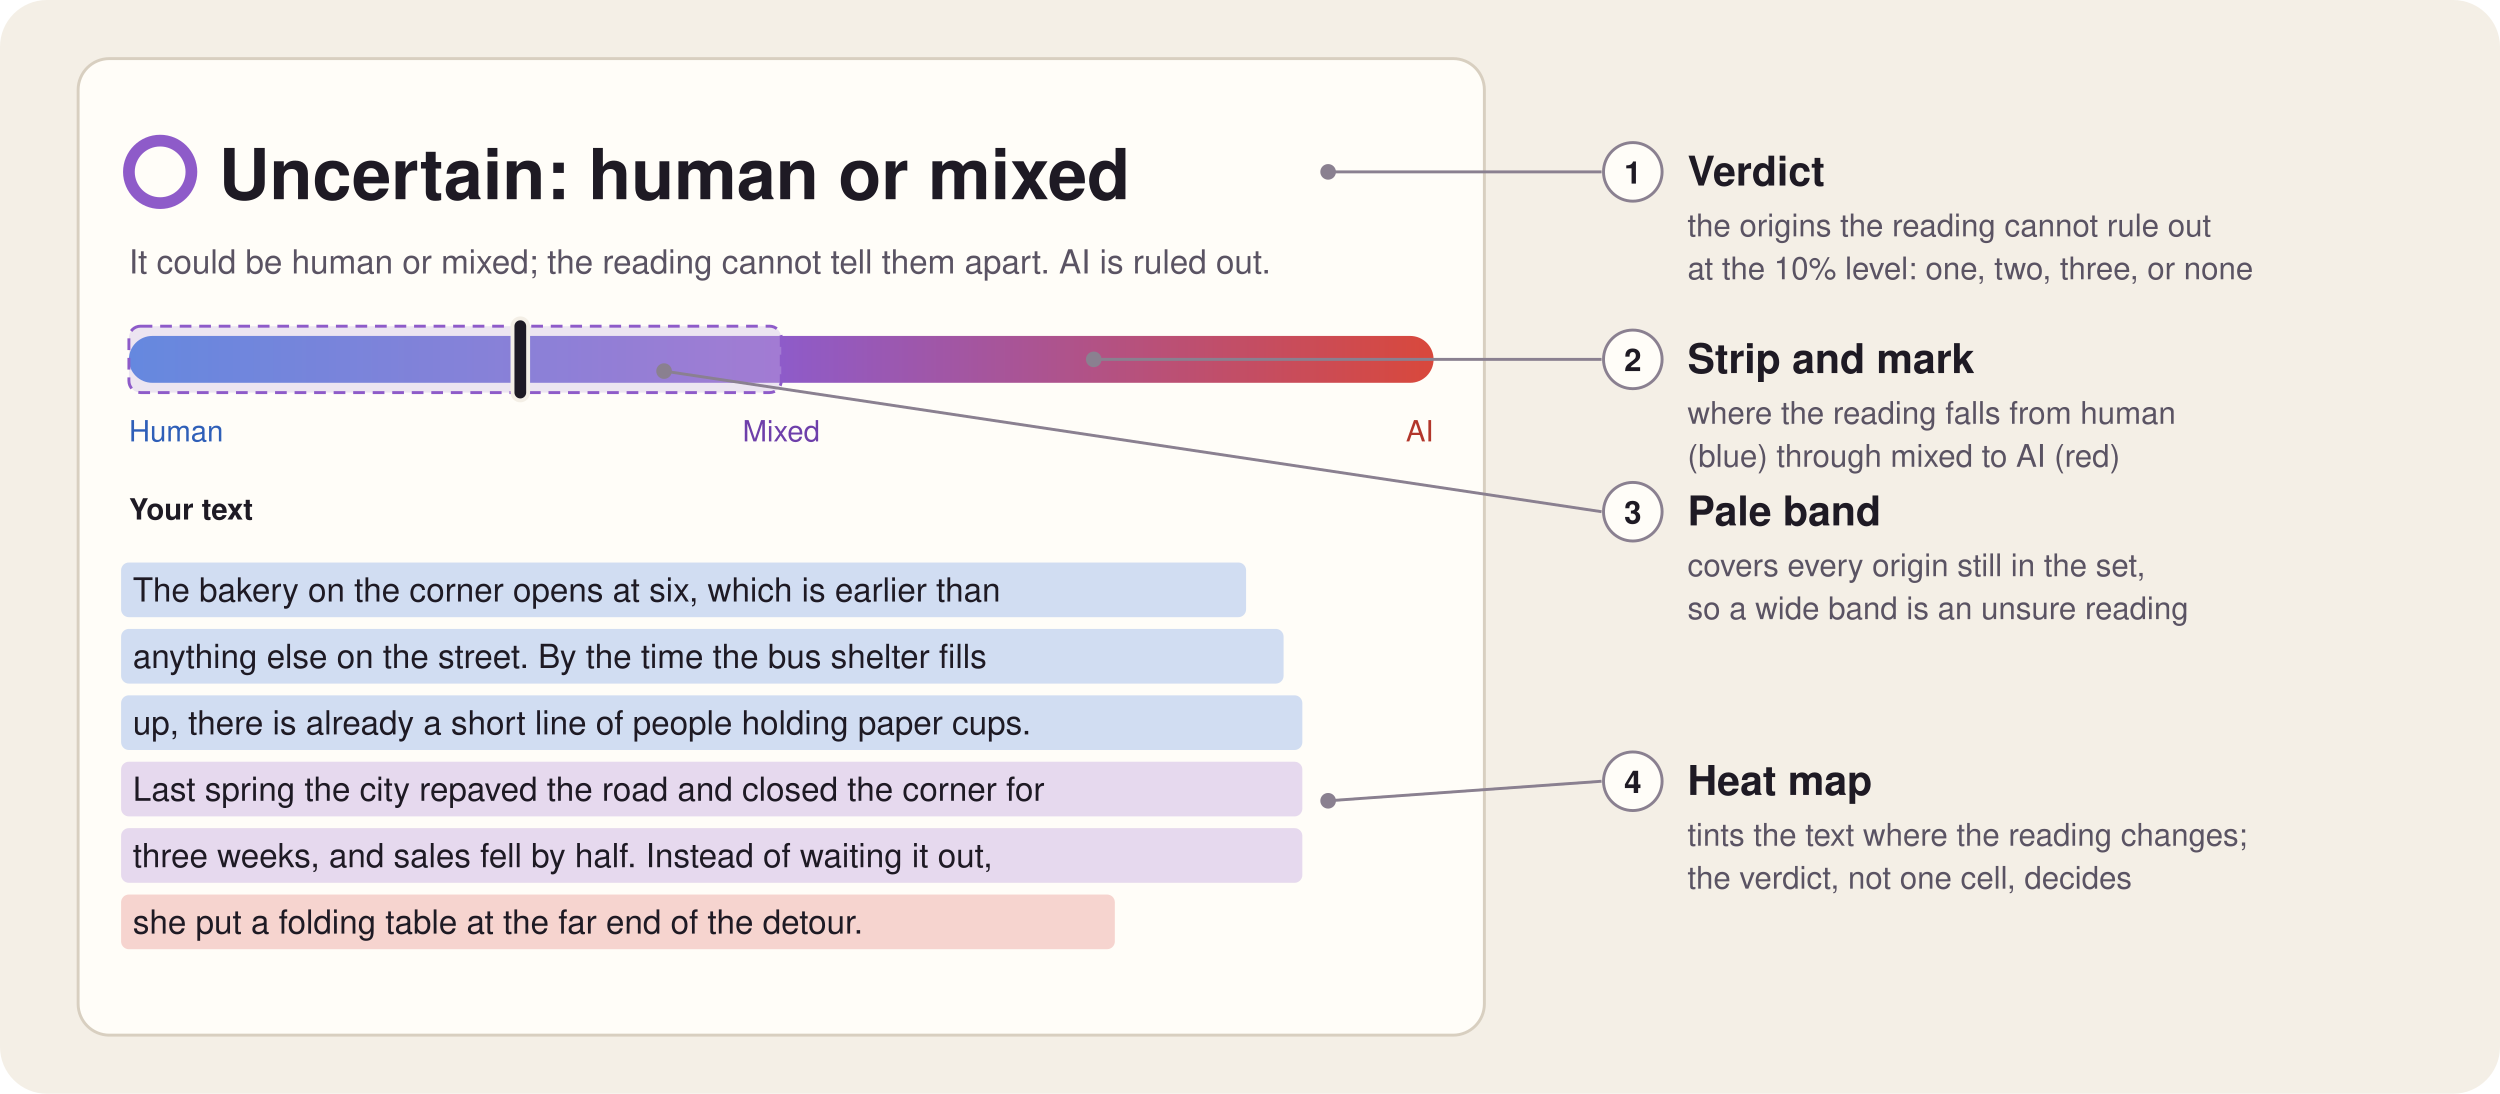
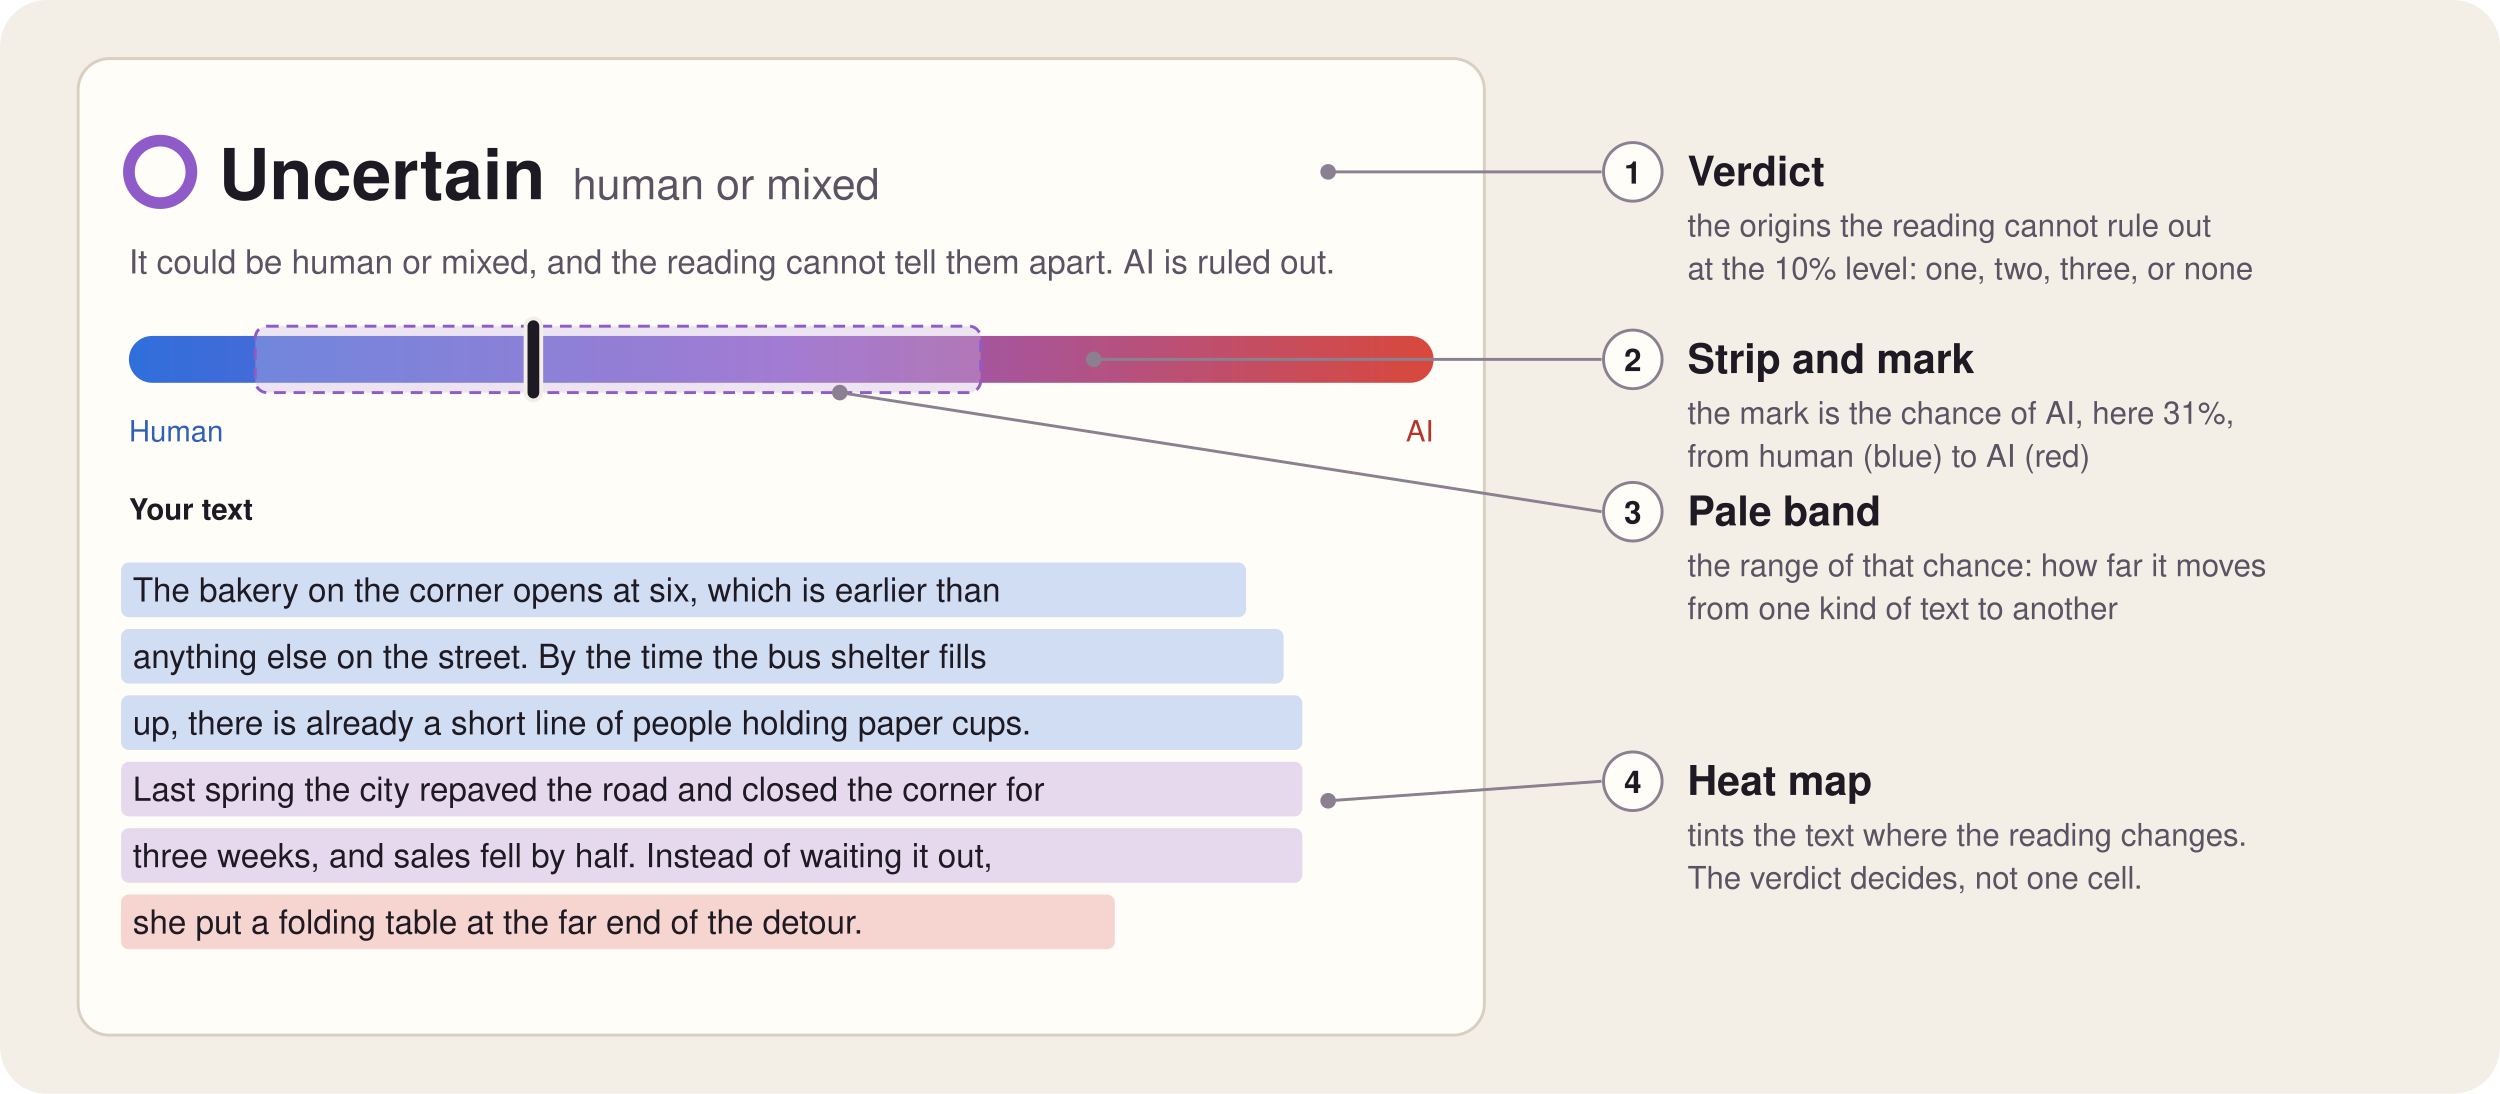
<svg xmlns="http://www.w3.org/2000/svg" viewBox="0 0 1280 560" width="1280" height="560" role="img">
  <defs>
    <linearGradient id="strip" x1="0" y1="0" x2="1" y2="0">
      <stop offset="0" stop-color="#2F6FDB" />
      <stop offset="0.5" stop-color="#8E5BC9" />
      <stop offset="1" stop-color="#D9483B" />
    </linearGradient>
    <marker id="arrow" viewBox="0 0 10 10" refX="9" refY="5" markerWidth="8" markerHeight="8" orient="auto-start-reverse">
      <path d="M0 0 L10 5 L0 10 z" fill="context-stroke" />
    </marker>
  </defs>
  <rect width="1280" height="560" rx="24" fill="#F4EFE6" />
  <rect x="40" y="30" width="720" height="500" rx="16" fill="#FFFDF8" stroke="#D8CFC0" stroke-width="1.5" />
  <circle cx="82" cy="88" r="16" fill="none" stroke="#8E5BC9" stroke-width="6" />
-   <text x="112" y="102" font-size="36" font-weight="600" fill="#1E1A24" font-family="'Segoe UI', 'Helvetica Neue', Helvetica, Arial, sans-serif">Uncertain: human or mixed</text>
-   <text x="66" y="140" font-size="17" fill="#5A5363" font-family="'Segoe UI', 'Helvetica Neue', Helvetica, Arial, sans-serif">It could be human or mixed; the reading cannot tell them apart. AI is ruled out.</text>
+   <text x="112" y="102" font-size="36" font-weight="600" fill="#1E1A24" font-family="'Segoe UI', 'Helvetica Neue', Helvetica, Arial, sans-serif">Uncertain<tspan dx="14" font-size="22" font-weight="400" fill="#5A5363">human or mixed</tspan>
+   </text>
+   <text x="66" y="140" font-size="17" fill="#5A5363" font-family="'Segoe UI', 'Helvetica Neue', Helvetica, Arial, sans-serif">It could be human or mixed, and the reading cannot tell them apart. AI is ruled out.</text>
  <rect x="66" y="172" width="668" height="24" rx="12.0" fill="url(#strip)" />
-   <rect x="66.0" y="167" width="334.0" height="34" rx="6" fill="#C9B8E6" fill-opacity="0.35" stroke="#8E5BC9" stroke-width="1.5" stroke-dasharray="6 4" />
-   <rect x="262.4" y="163" width="8" height="42" rx="4" fill="#1E1A24" stroke="#F4EFE6" stroke-width="2" />
+   <rect x="130.7" y="167" width="371.4" height="34" rx="6" fill="#C9B8E6" fill-opacity="0.35" stroke="#8E5BC9" stroke-width="1.5" stroke-dasharray="6 4" />
+   <rect x="269.1" y="163" width="8" height="42" rx="4" fill="#1E1A24" stroke="#F4EFE6" stroke-width="2" />
  <text x="66" y="226" font-size="15" fill="#2F5FB8" font-family="'Segoe UI', 'Helvetica Neue', Helvetica, Arial, sans-serif">Human</text>
-   <text x="400.0" y="226" font-size="15" fill="#6E3FAA" text-anchor="middle" font-family="'Segoe UI', 'Helvetica Neue', Helvetica, Arial, sans-serif">Mixed</text>
  <text x="734" y="226" font-size="15" fill="#B2362B" text-anchor="end" font-family="'Segoe UI', 'Helvetica Neue', Helvetica, Arial, sans-serif">AI</text>
  <text x="66" y="266" font-size="15" font-weight="600" fill="#1E1A24" font-family="'Segoe UI', 'Helvetica Neue', Helvetica, Arial, sans-serif">Your text</text>
  <rect x="62" y="288" width="576.0" height="28" rx="4" fill="#2F6FDB" fill-opacity="0.22" />
  <text x="68" y="308" font-size="17" fill="#1E1A24" font-family="'Segoe UI', 'Helvetica Neue', Helvetica, Arial, sans-serif">The bakery on the corner opens at six, which is earlier than</text>
  <rect x="62" y="322" width="595.2" height="28" rx="4" fill="#2F6FDB" fill-opacity="0.22" />
  <text x="68" y="342" font-size="17" fill="#1E1A24" font-family="'Segoe UI', 'Helvetica Neue', Helvetica, Arial, sans-serif">anything else on the street. By the time the bus shelter fills</text>
  <rect x="62" y="356" width="604.8" height="28" rx="4" fill="#2F6FDB" fill-opacity="0.22" />
  <text x="68" y="376" font-size="17" fill="#1E1A24" font-family="'Segoe UI', 'Helvetica Neue', Helvetica, Arial, sans-serif">up, there is already a short line of people holding paper cups.</text>
  <rect x="62" y="390" width="604.8" height="28" rx="4" fill="#8E5BC9" fill-opacity="0.22" />
  <text x="68" y="410" font-size="17" fill="#1E1A24" font-family="'Segoe UI', 'Helvetica Neue', Helvetica, Arial, sans-serif">Last spring the city repaved the road and closed the corner for</text>
  <rect x="62" y="424" width="604.8" height="28" rx="4" fill="#8E5BC9" fill-opacity="0.22" />
  <text x="68" y="444" font-size="17" fill="#1E1A24" font-family="'Segoe UI', 'Helvetica Neue', Helvetica, Arial, sans-serif">three weeks, and sales fell by half. Instead of waiting it out,</text>
  <rect x="62" y="458" width="508.8" height="28" rx="4" fill="#D9483B" fill-opacity="0.22" />
  <text x="68" y="478" font-size="17" fill="#1E1A24" font-family="'Segoe UI', 'Helvetica Neue', Helvetica, Arial, sans-serif">she put a folding table at the far end of the detour.</text>
  <path d="M680 88 L820 88" stroke="#8A8090" stroke-width="1.5" fill="none" />
  <circle cx="680" cy="88" r="4" fill="#8A8090" />
  <circle cx="836" cy="88" r="15" fill="#FFFDF8" stroke="#8A8090" stroke-width="1.5" />
  <text x="836" y="94" font-size="16" font-weight="600" fill="#1E1A24" text-anchor="middle" font-family="'Segoe UI', 'Helvetica Neue', Helvetica, Arial, sans-serif">1</text>
  <text x="864" y="95" font-size="21" font-weight="600" fill="#1E1A24" font-family="'Segoe UI', 'Helvetica Neue', Helvetica, Arial, sans-serif">Verdict</text>
  <text x="864" y="121" font-size="16" fill="#5A5363" font-family="'Segoe UI', 'Helvetica Neue', Helvetica, Arial, sans-serif">the origins the reading cannot rule out</text>
  <text x="864" y="143" font-size="16" fill="#5A5363" font-family="'Segoe UI', 'Helvetica Neue', Helvetica, Arial, sans-serif">at the 10% level: one, two, three, or none</text>
  <path d="M560 184 L820 184" stroke="#8A8090" stroke-width="1.5" fill="none" />
  <circle cx="560" cy="184" r="4" fill="#8A8090" />
  <circle cx="836" cy="184" r="15" fill="#FFFDF8" stroke="#8A8090" stroke-width="1.5" />
  <text x="836" y="190" font-size="16" font-weight="600" fill="#1E1A24" text-anchor="middle" font-family="'Segoe UI', 'Helvetica Neue', Helvetica, Arial, sans-serif">2</text>
  <text x="864" y="191" font-size="21" font-weight="600" fill="#1E1A24" font-family="'Segoe UI', 'Helvetica Neue', Helvetica, Arial, sans-serif">Strip and mark</text>
-   <text x="864" y="217" font-size="16" fill="#5A5363" font-family="'Segoe UI', 'Helvetica Neue', Helvetica, Arial, sans-serif">where the reading falls from human</text>
-   <text x="864" y="239" font-size="16" fill="#5A5363" font-family="'Segoe UI', 'Helvetica Neue', Helvetica, Arial, sans-serif">(blue) through mixed to AI (red)</text>
-   <path d="M340 190 L820 262" stroke="#8A8090" stroke-width="1.5" fill="none" />
-   <circle cx="340" cy="190" r="4" fill="#8A8090" />
+   <text x="864" y="217" font-size="16" fill="#5A5363" font-family="'Segoe UI', 'Helvetica Neue', Helvetica, Arial, sans-serif">the mark is the chance of AI, here 31%,</text>
+   <text x="864" y="239" font-size="16" fill="#5A5363" font-family="'Segoe UI', 'Helvetica Neue', Helvetica, Arial, sans-serif">from human (blue) to AI (red)</text>
+   <path d="M430 201 L820 262" stroke="#8A8090" stroke-width="1.5" fill="none" />
+   <circle cx="430" cy="201" r="4" fill="#8A8090" />
  <circle cx="836" cy="262" r="15" fill="#FFFDF8" stroke="#8A8090" stroke-width="1.5" />
  <text x="836" y="268" font-size="16" font-weight="600" fill="#1E1A24" text-anchor="middle" font-family="'Segoe UI', 'Helvetica Neue', Helvetica, Arial, sans-serif">3</text>
  <text x="864" y="269" font-size="21" font-weight="600" fill="#1E1A24" font-family="'Segoe UI', 'Helvetica Neue', Helvetica, Arial, sans-serif">Pale band</text>
-   <text x="864" y="295" font-size="16" fill="#5A5363" font-family="'Segoe UI', 'Helvetica Neue', Helvetica, Arial, sans-serif">covers every origin still in the set,</text>
-   <text x="864" y="317" font-size="16" fill="#5A5363" font-family="'Segoe UI', 'Helvetica Neue', Helvetica, Arial, sans-serif">so a wide band is an unsure reading</text>
+   <text x="864" y="295" font-size="16" fill="#5A5363" font-family="'Segoe UI', 'Helvetica Neue', Helvetica, Arial, sans-serif">the range of that chance: how far it moves</text>
+   <text x="864" y="317" font-size="16" fill="#5A5363" font-family="'Segoe UI', 'Helvetica Neue', Helvetica, Arial, sans-serif">from one kind of text to another</text>
  <path d="M680 410 L820 400" stroke="#8A8090" stroke-width="1.5" fill="none" />
  <circle cx="680" cy="410" r="4" fill="#8A8090" />
  <circle cx="836" cy="400" r="15" fill="#FFFDF8" stroke="#8A8090" stroke-width="1.5" />
  <text x="836" y="406" font-size="16" font-weight="600" fill="#1E1A24" text-anchor="middle" font-family="'Segoe UI', 'Helvetica Neue', Helvetica, Arial, sans-serif">4</text>
  <text x="864" y="407" font-size="21" font-weight="600" fill="#1E1A24" font-family="'Segoe UI', 'Helvetica Neue', Helvetica, Arial, sans-serif">Heat map</text>
-   <text x="864" y="433" font-size="16" fill="#5A5363" font-family="'Segoe UI', 'Helvetica Neue', Helvetica, Arial, sans-serif">tints the text where the reading changes;</text>
-   <text x="864" y="455" font-size="16" fill="#5A5363" font-family="'Segoe UI', 'Helvetica Neue', Helvetica, Arial, sans-serif">the verdict, not one cell, decides</text>
+   <text x="864" y="433" font-size="16" fill="#5A5363" font-family="'Segoe UI', 'Helvetica Neue', Helvetica, Arial, sans-serif">tints the text where the reading changes.</text>
+   <text x="864" y="455" font-size="16" fill="#5A5363" font-family="'Segoe UI', 'Helvetica Neue', Helvetica, Arial, sans-serif">The verdict decides, not one cell.</text>
</svg>
